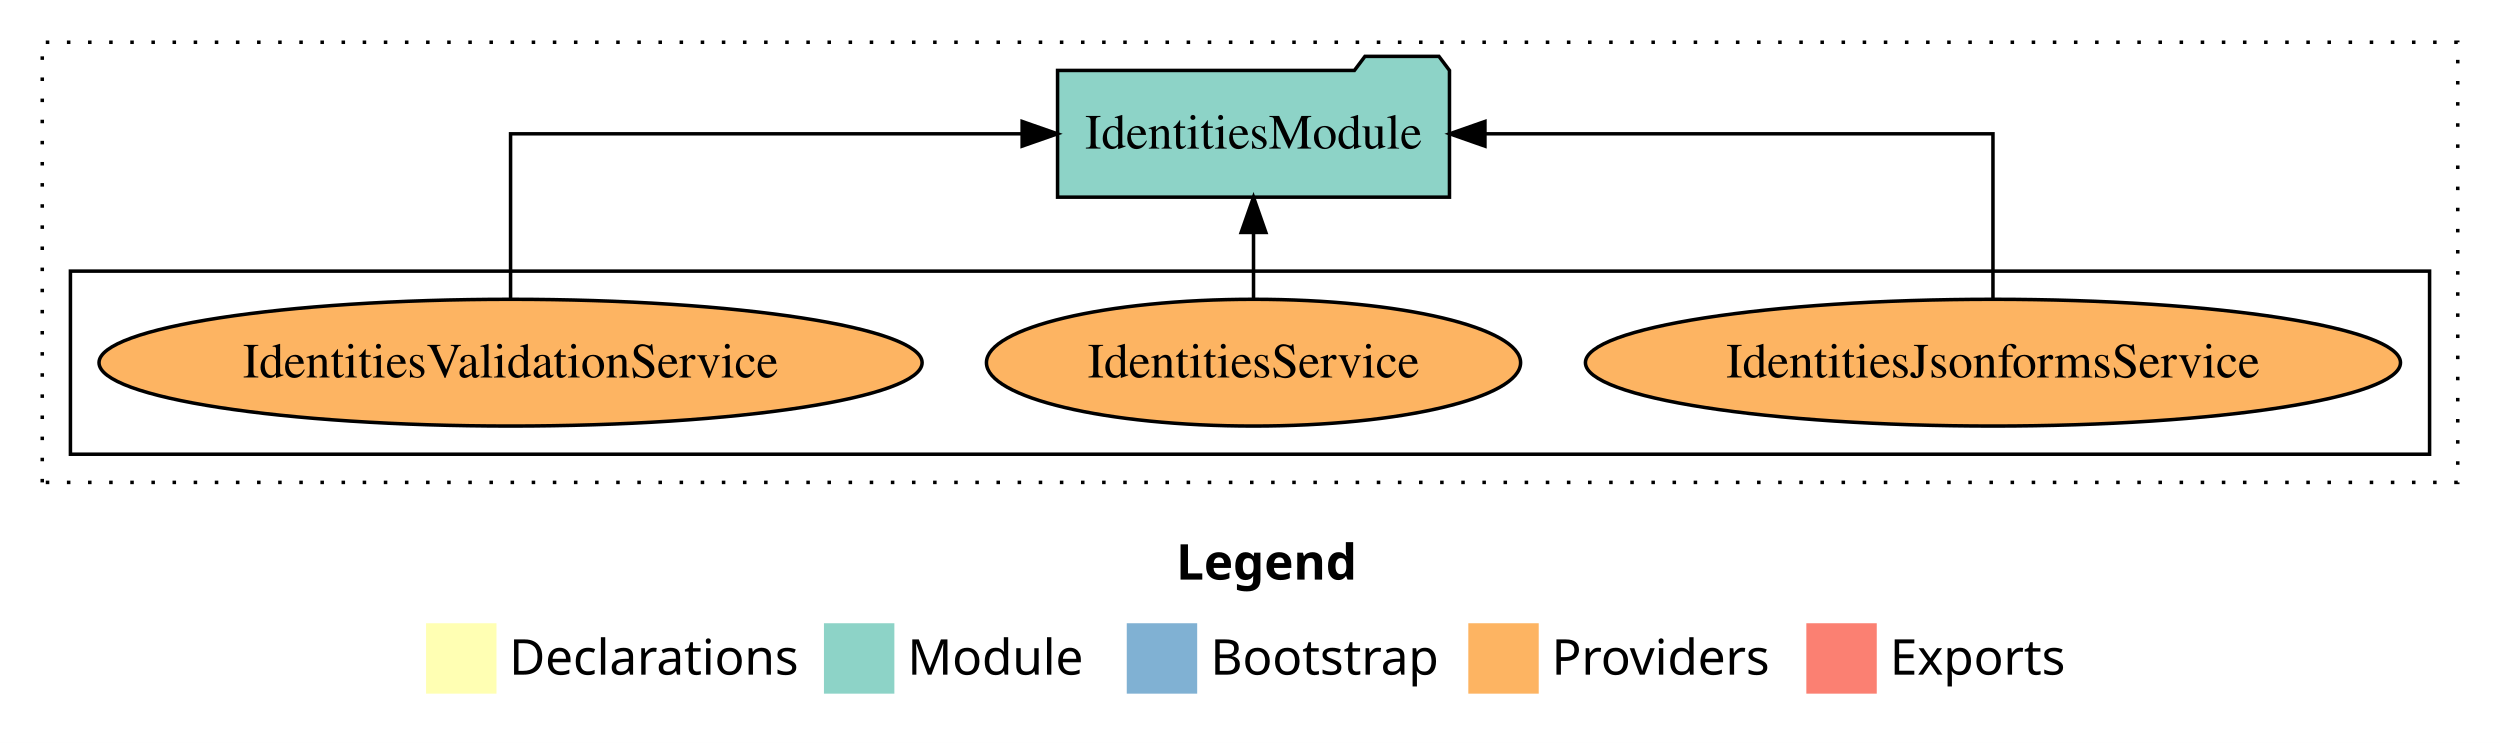
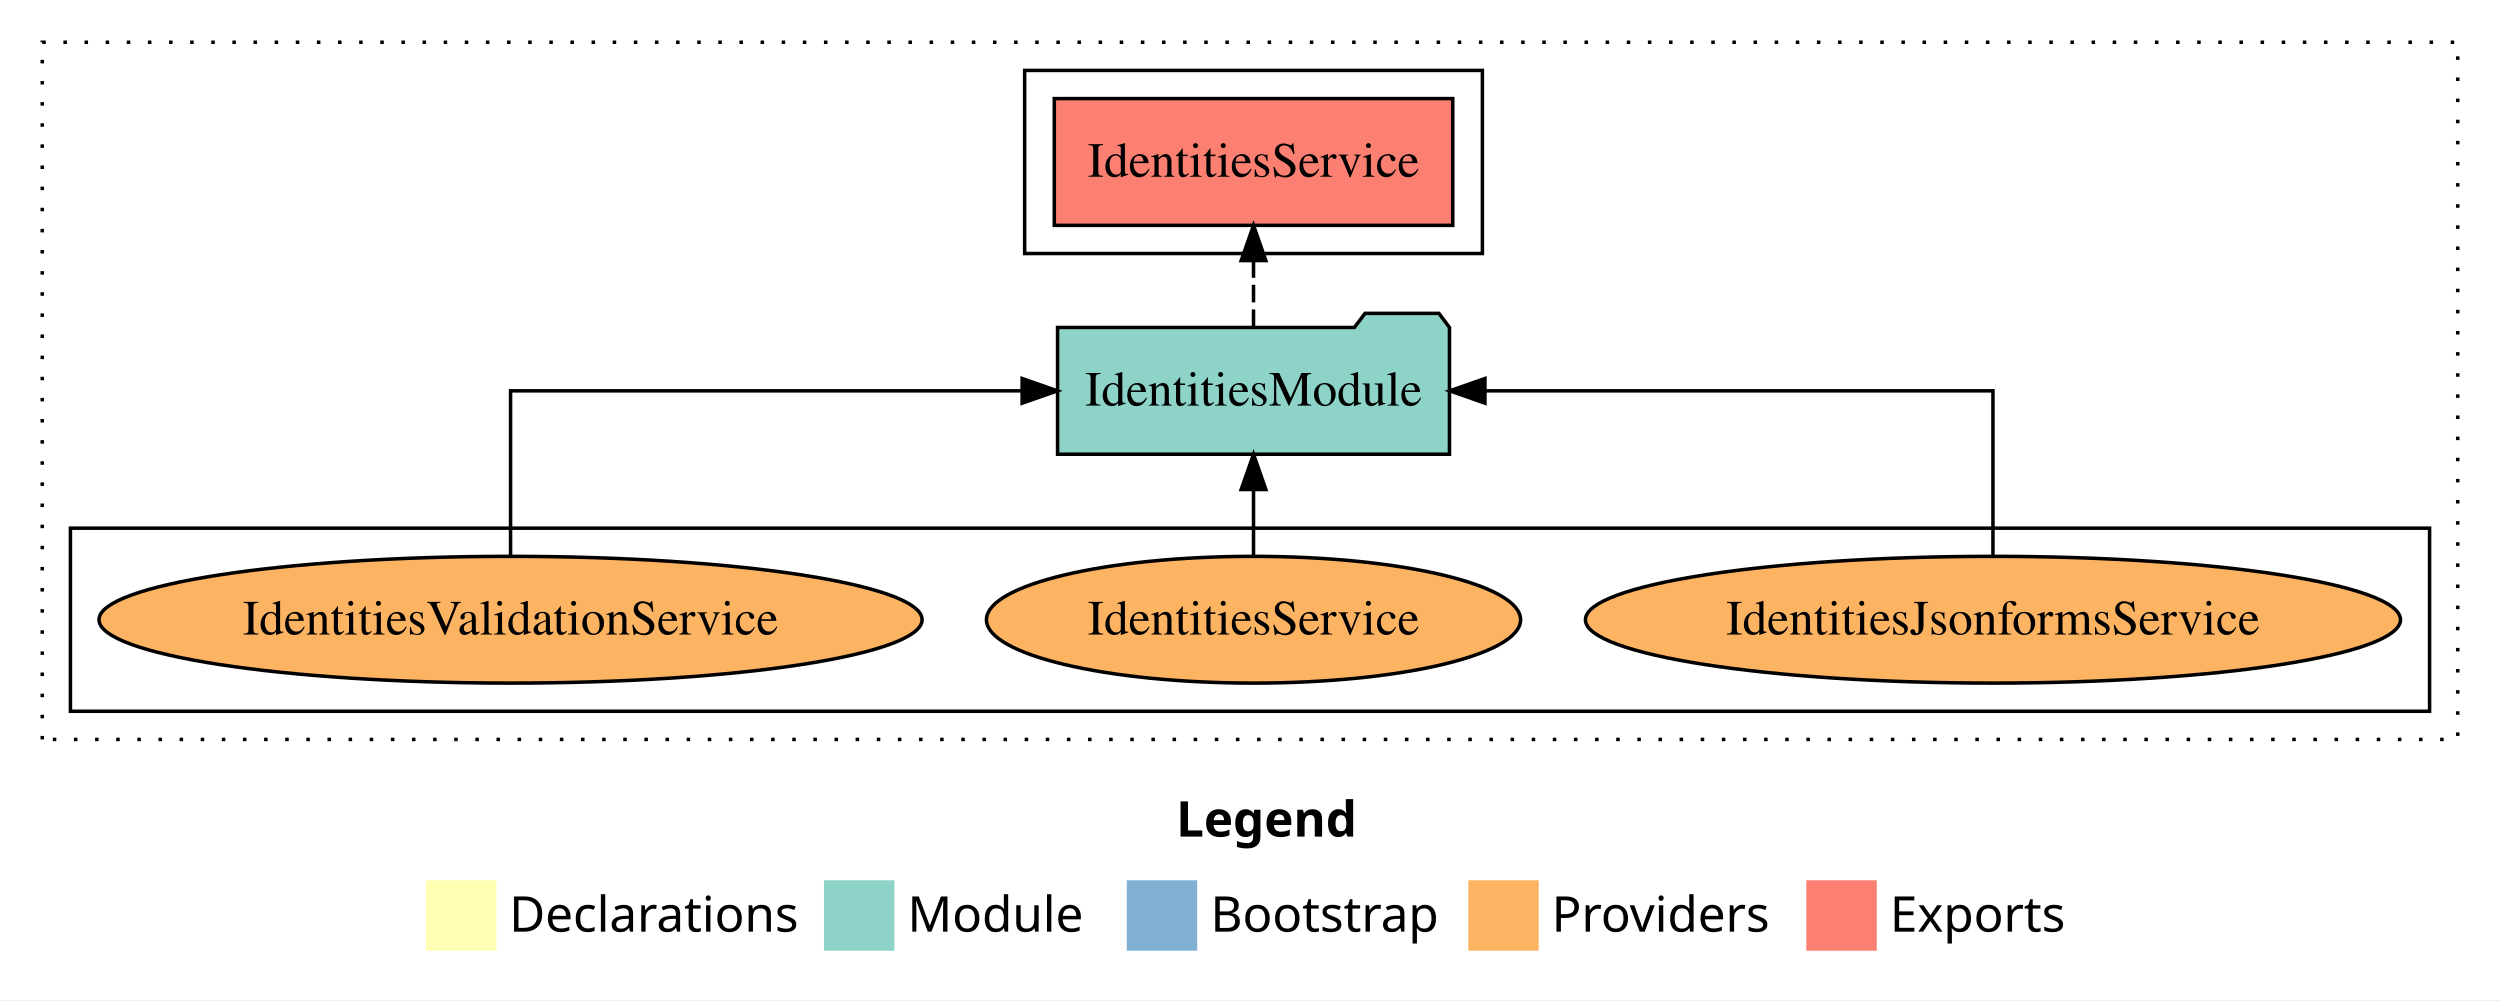
- <svg xmlns="http://www.w3.org/2000/svg" width="710pt" height="211pt" viewBox="0.00 0.00 710.00 211.00">
-   <g id="graph0" class="graph" transform="scale(1 1) rotate(0) translate(4 207)">
-     <polygon fill="white" stroke="transparent" points="-4,4 -4,-207 706,-207 706,4 -4,4" />
+ <svg xmlns="http://www.w3.org/2000/svg" width="710pt" height="284pt" viewBox="0.00 0.00 710.00 284.00">
+   <g id="graph0" class="graph" transform="scale(1 1) rotate(0) translate(4 280)">
+     <polygon fill="white" stroke="transparent" points="-4,4 -4,-280 706,-280 706,4 -4,4" />
    <text text-anchor="start" x="330.01" y="-42.4" font-family="Times-12" font-weight="bold" font-size="14.00">Legend</text>
    <polygon fill="#ffffb3" stroke="transparent" points="117,-10 117,-30 137,-30 137,-10 117,-10" />
    <text text-anchor="start" x="140.63" y="-15.4" font-family="Times-12" font-size="14.00">  Declarations</text>
    <polygon fill="#8dd3c7" stroke="transparent" points="230,-10 230,-30 250,-30 250,-10 230,-10" />
    <text text-anchor="start" x="253.73" y="-15.4" font-family="Times-12" font-size="14.00">  Module</text>
    <polygon fill="#80b1d3" stroke="transparent" points="316,-10 316,-30 336,-30 336,-10 316,-10" />
    <text text-anchor="start" x="339.78" y="-15.4" font-family="Times-12" font-size="14.00">  Bootstrap</text>
    <polygon fill="#fdb462" stroke="transparent" points="413,-10 413,-30 433,-30 433,-10 413,-10" />
    <text text-anchor="start" x="436.67" y="-15.4" font-family="Times-12" font-size="14.00">  Providers</text>
    <polygon fill="#fb8072" stroke="transparent" points="509,-10 509,-30 529,-30 529,-10 509,-10" />
    <text text-anchor="start" x="532.73" y="-15.4" font-family="Times-12" font-size="14.00">  Exports</text>
    <g id="clust1" class="cluster">
-       <polygon fill="none" stroke="black" stroke-dasharray="1,5" points="8,-70 8,-195 694,-195 694,-70 8,-70" />
+       <polygon fill="none" stroke="black" stroke-dasharray="1,5" points="8,-70 8,-268 694,-268 694,-70 8,-70" />
+     </g>
+     <g id="clust4" class="cluster">
+       <polygon fill="none" stroke="black" points="287,-208 287,-260 417,-260 417,-208 287,-208" />
    </g>
    <g id="clust6" class="cluster">
      <polygon fill="none" stroke="black" points="16,-78 16,-130 686,-130 686,-78 16,-78" />
    </g>
    <g id="node1" class="node">
-       <ellipse fill="#fdb462" stroke="black" cx="562" cy="-104" rx="115.74" ry="18" />
-       <text text-anchor="middle" x="562" y="-99.8" font-family="Times,serif" font-size="14.00">IdentitiesJsonformsService</text>
+       <polygon fill="#fb8072" stroke="black" points="408.58,-252 295.42,-252 295.42,-216 408.58,-216 408.58,-252" />
+       <text text-anchor="middle" x="352" y="-229.8" font-family="Times,serif" font-size="14.00">IdentitiesService </text>
    </g>
-     <g id="node4" class="node">
+     <g id="node2" class="node">
      <polygon fill="#8dd3c7" stroke="black" points="407.65,-187 404.65,-191 383.65,-191 380.65,-187 296.35,-187 296.35,-151 407.65,-151 407.65,-187" />
      <text text-anchor="middle" x="352" y="-164.8" font-family="Times,serif" font-size="14.00">IdentitiesModule</text>
    </g>
    <g id="edge1" class="edge">
+       <path fill="none" stroke="black" stroke-dasharray="5,2" d="M352,-187.11C352,-187.11 352,-205.99 352,-205.99" />
+       <polygon fill="black" stroke="black" points="348.5,-205.99 352,-215.99 355.5,-205.99 348.5,-205.99" />
+     </g>
+     <g id="node3" class="node">
+       <ellipse fill="#fdb462" stroke="black" cx="562" cy="-104" rx="115.74" ry="18" />
+       <text text-anchor="middle" x="562" y="-99.8" font-family="Times,serif" font-size="14.00">IdentitiesJsonformsService</text>
+     </g>
+     <g id="edge2" class="edge">
      <path fill="none" stroke="black" d="M562,-122.11C562,-141.34 562,-169 562,-169 562,-169 417.72,-169 417.72,-169" />
      <polygon fill="black" stroke="black" points="417.72,-165.5 407.72,-169 417.72,-172.5 417.72,-165.5" />
    </g>
-     <g id="node2" class="node">
+     <g id="node4" class="node">
      <ellipse fill="#fdb462" stroke="black" cx="352" cy="-104" rx="75.85" ry="18" />
      <text text-anchor="middle" x="352" y="-99.8" font-family="Times,serif" font-size="14.00">IdentitiesService</text>
    </g>
-     <g id="edge2" class="edge">
+     <g id="edge3" class="edge">
      <path fill="none" stroke="black" d="M352,-122.11C352,-122.11 352,-140.99 352,-140.99" />
      <polygon fill="black" stroke="black" points="348.5,-140.99 352,-150.99 355.5,-140.99 348.5,-140.99" />
    </g>
-     <g id="node3" class="node">
+     <g id="node5" class="node">
      <ellipse fill="#fdb462" stroke="black" cx="141" cy="-104" rx="116.88" ry="18" />
      <text text-anchor="middle" x="141" y="-99.8" font-family="Times,serif" font-size="14.00">IdentitiesValidationService</text>
    </g>
-     <g id="edge3" class="edge">
+     <g id="edge4" class="edge">
      <path fill="none" stroke="black" d="M141,-122.11C141,-141.34 141,-169 141,-169 141,-169 286.29,-169 286.29,-169" />
      <polygon fill="black" stroke="black" points="286.29,-172.5 296.29,-169 286.29,-165.5 286.29,-172.5" />
    </g>
  </g>
</svg>
